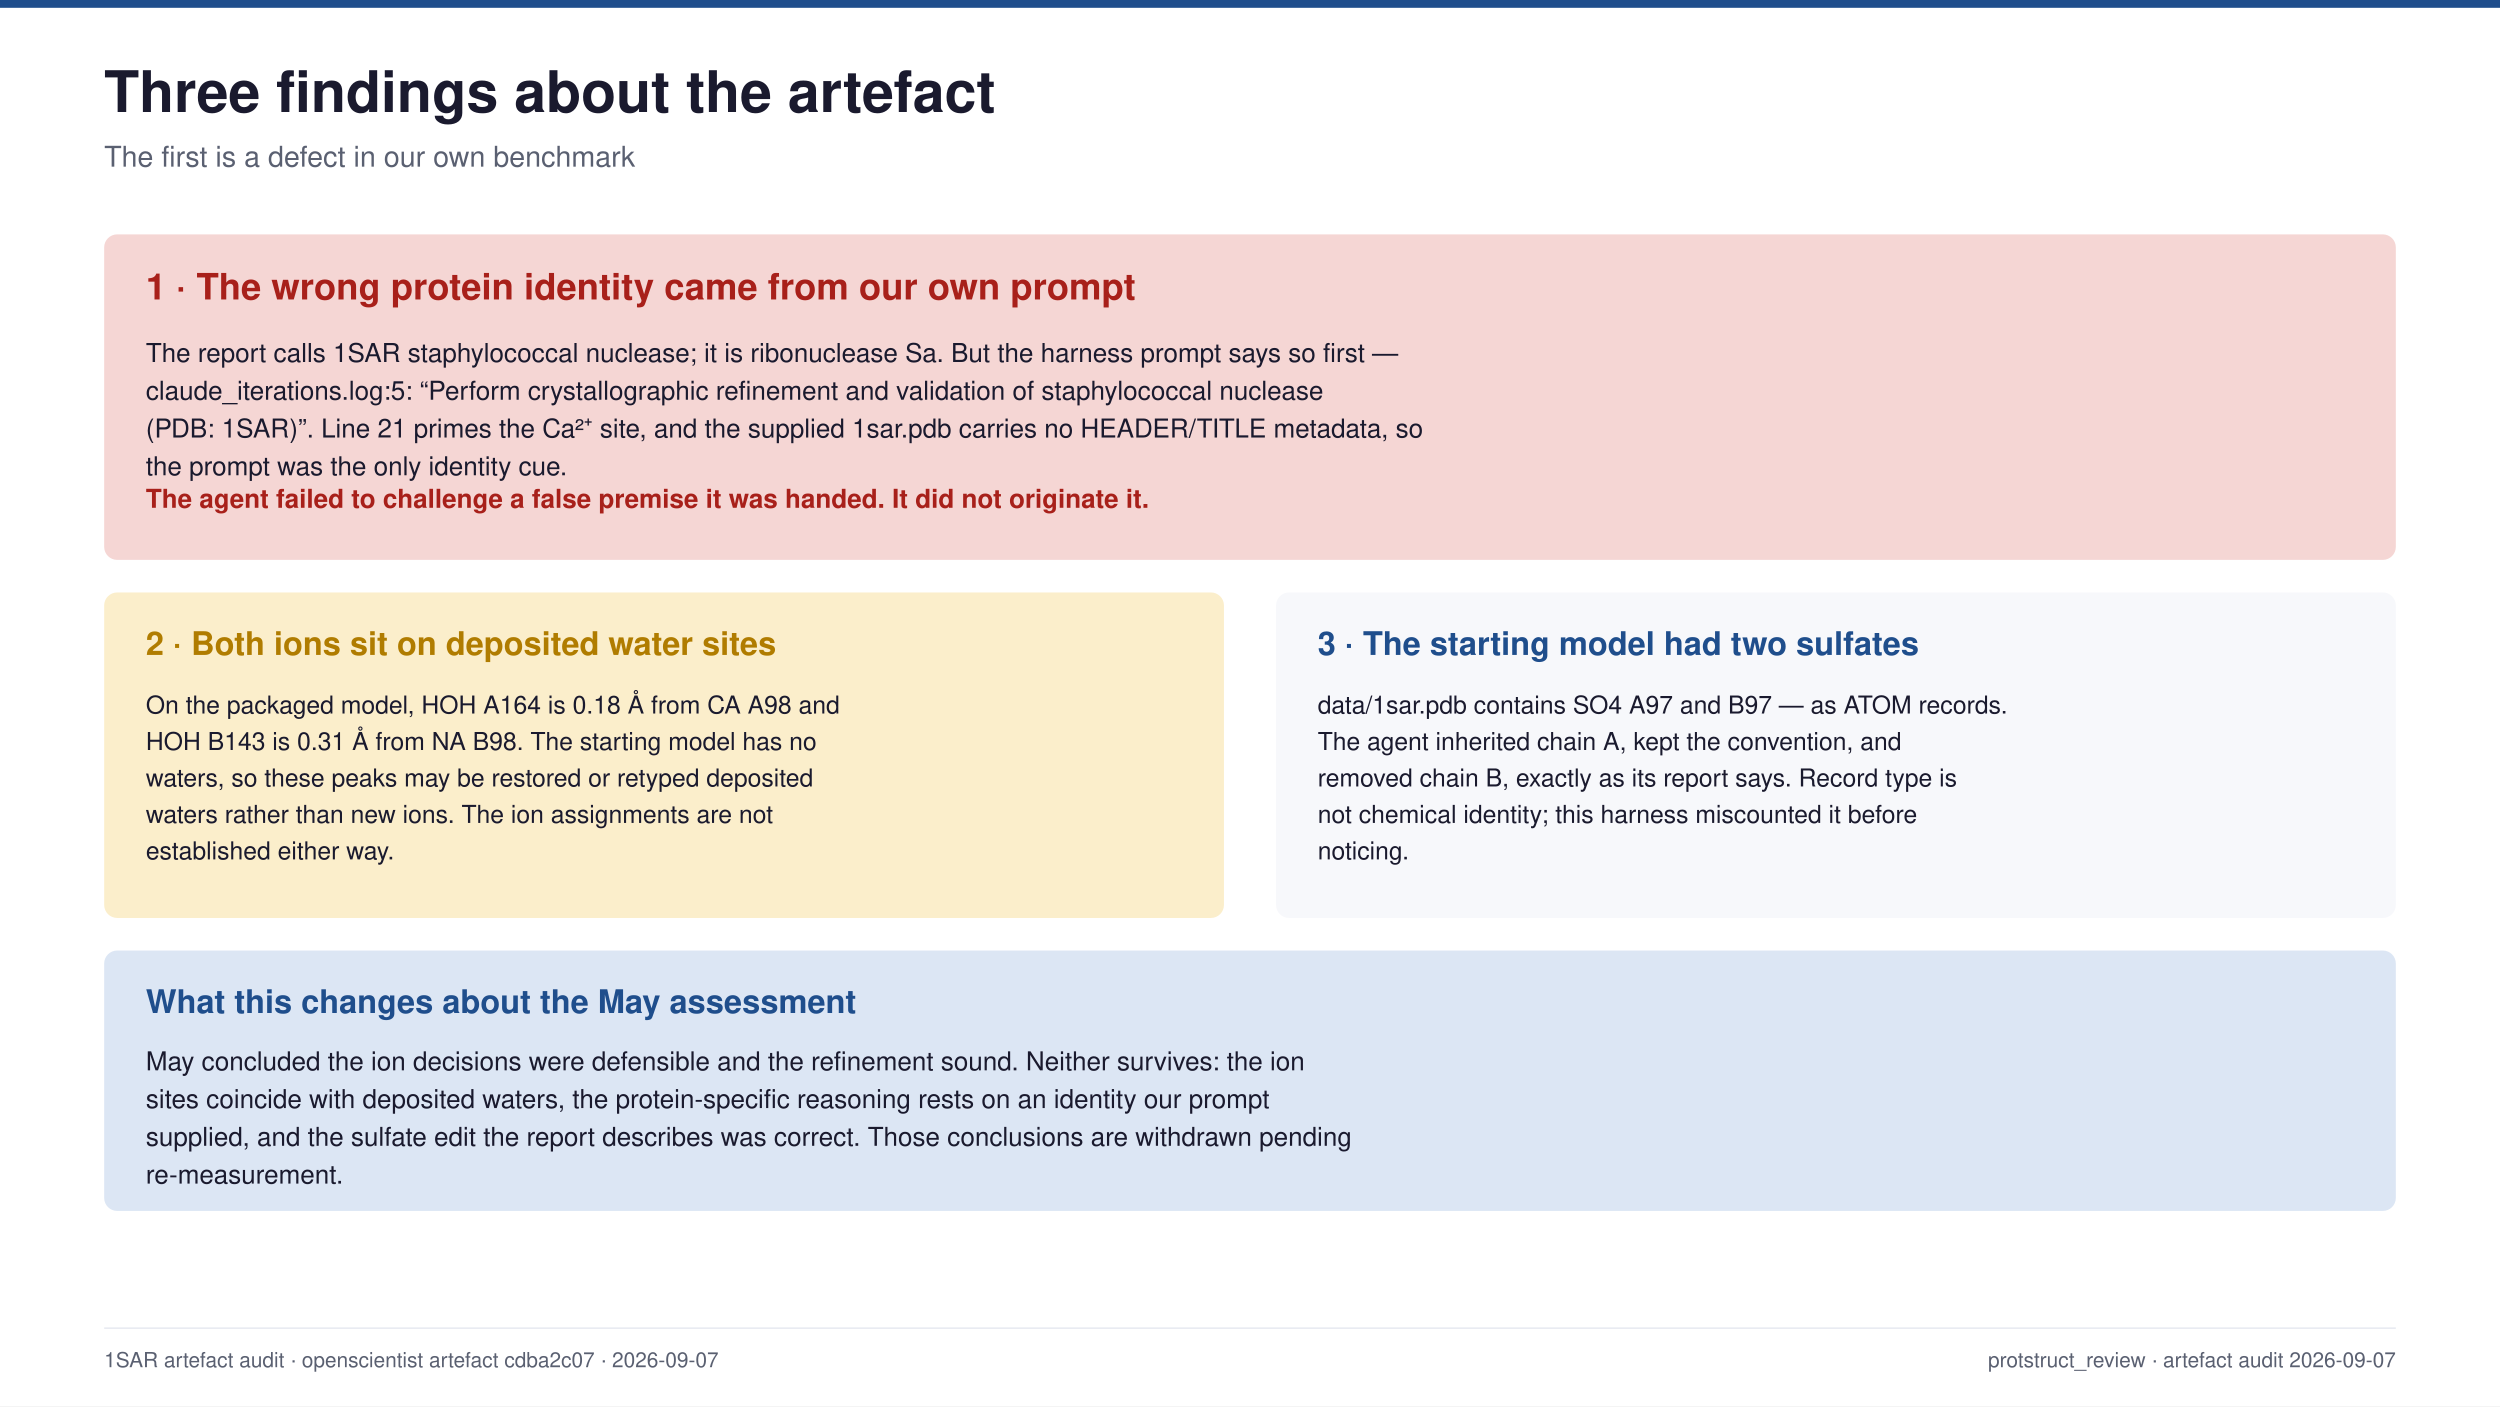
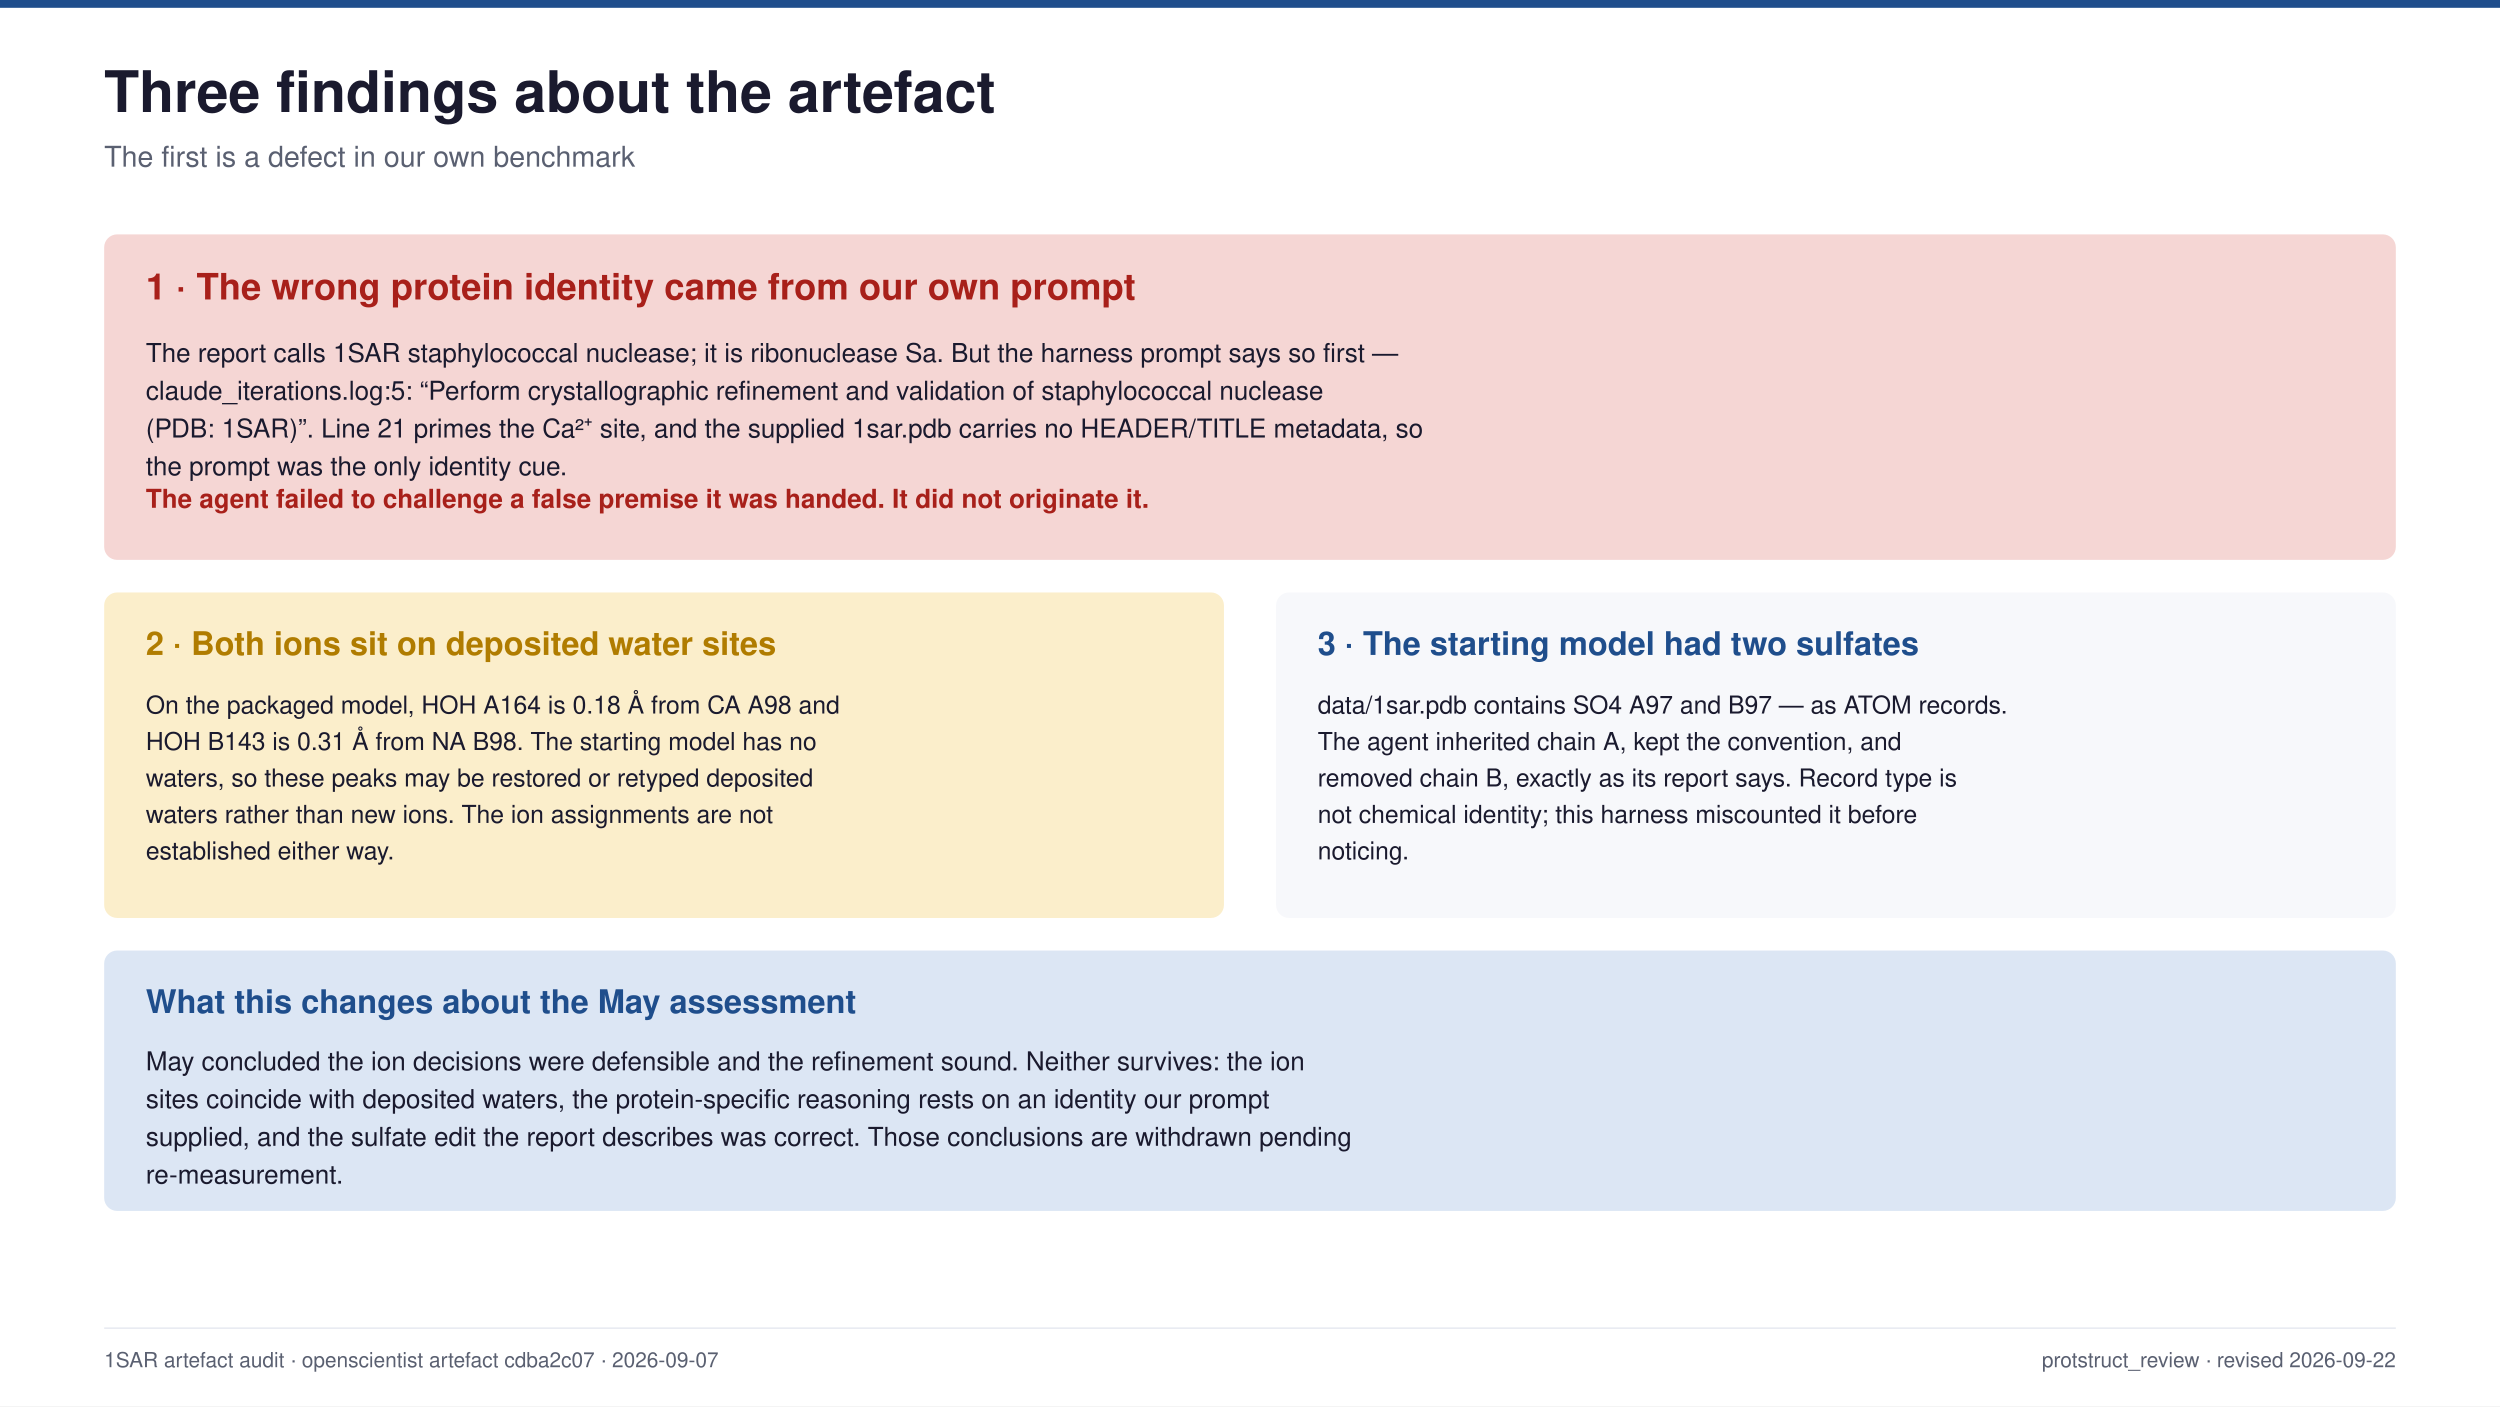
<svg xmlns="http://www.w3.org/2000/svg" width="1920" height="1080" viewBox="0 0 1920 1080" font-family="Helvetica, Arial, sans-serif">
  <rect width="100%" height="100%" fill="#ffffff" />
  <rect x="0" y="0" width="1920" height="6" fill="#1f4e8c" />
  <text x="80" y="86" font-size="44" font-weight="700" fill="#1a1a2e">Three findings about the artefact</text>
  <text x="80" y="128" font-size="22" font-weight="400" fill="#5a6071">The first is a defect in our own benchmark</text>
  <line x1="80" y1="1020" x2="1840" y2="1020" stroke="#e3e6ee" stroke-width="1" />
  <text x="80" y="1050" font-size="16" fill="#5a6071">1SAR artefact audit · openscientist artefact cdba2c07 · 2026-09-07</text>
-   <text x="1840" y="1050" font-size="16" fill="#5a6071" text-anchor="end">protstruct_review · artefact audit 2026-09-07</text>
+   <text x="1840" y="1050" font-size="16" fill="#5a6071" text-anchor="end">protstruct_review · revised 2026-09-22</text>
  <rect x="80" y="180" width="1760" height="250" rx="10" ry="10" fill="#f5d6d4" />
  <text x="112" y="230" font-size="28" font-weight="700" fill="#a8201a">1 · The wrong protein identity came from our own prompt</text>
  <text x="112" y="278" font-size="20" font-weight="400" fill="#1a1a2e">The report calls 1SAR staphylococcal nuclease; it is ribonuclease Sa. But the harness prompt says so first —</text>
  <text x="112" y="307" font-size="20" font-weight="400" fill="#1a1a2e">claude_iterations.log:5: “Perform crystallographic refinement and validation of staphylococcal nuclease</text>
  <text x="112" y="336" font-size="20" font-weight="400" fill="#1a1a2e">(PDB: 1SAR)”. Line 21 primes the Ca²⁺ site, and the supplied 1sar.pdb carries no HEADER/TITLE metadata, so</text>
  <text x="112" y="365" font-size="20" font-weight="400" fill="#1a1a2e">the prompt was the only identity cue.</text>
  <text x="112" y="390" font-size="20" font-weight="700" fill="#a8201a">The agent failed to challenge a false premise it was handed. It did not originate it.</text>
  <rect x="80" y="455" width="860" height="250" rx="10" ry="10" fill="#fbeecb" />
  <text x="112" y="503" font-size="25" font-weight="700" fill="#b07c00">2 · Both ions sit on deposited water sites</text>
  <text x="112" y="548" font-size="19" font-weight="400" fill="#1a1a2e">On the packaged model, HOH A164 is 0.18 Å from CA A98 and</text>
  <text x="112" y="576" font-size="19" font-weight="400" fill="#1a1a2e">HOH B143 is 0.31 Å from NA B98. The starting model has no</text>
  <text x="112" y="604" font-size="19" font-weight="400" fill="#1a1a2e">waters, so these peaks may be restored or retyped deposited</text>
  <text x="112" y="632" font-size="19" font-weight="400" fill="#1a1a2e">waters rather than new ions. The ion assignments are not</text>
  <text x="112" y="660" font-size="19" font-weight="400" fill="#1a1a2e">established either way.</text>
  <rect x="980" y="455" width="860" height="250" rx="10" ry="10" fill="#f7f8fb" />
  <text x="1012" y="503" font-size="25" font-weight="700" fill="#1f4e8c">3 · The starting model had two sulfates</text>
  <text x="1012" y="548" font-size="19" font-weight="400" fill="#1a1a2e">data/1sar.pdb contains SO4 A97 and B97 — as ATOM records.</text>
  <text x="1012" y="576" font-size="19" font-weight="400" fill="#1a1a2e">The agent inherited chain A, kept the convention, and</text>
  <text x="1012" y="604" font-size="19" font-weight="400" fill="#1a1a2e">removed chain B, exactly as its report says. Record type is</text>
  <text x="1012" y="632" font-size="19" font-weight="400" fill="#1a1a2e">not chemical identity; this harness miscounted it before</text>
  <text x="1012" y="660" font-size="19" font-weight="400" fill="#1a1a2e">noticing.</text>
  <rect x="80" y="730" width="1760" height="200" rx="10" ry="10" fill="#dce6f4" />
  <text x="112" y="778" font-size="25" font-weight="700" fill="#1f4e8c">What this changes about the May assessment</text>
  <text x="112" y="822" font-size="20" font-weight="400" fill="#1a1a2e">May concluded the ion decisions were defensible and the refinement sound. Neither survives: the ion</text>
  <text x="112" y="851" font-size="20" font-weight="400" fill="#1a1a2e">sites coincide with deposited waters, the protein-specific reasoning rests on an identity our prompt</text>
  <text x="112" y="880" font-size="20" font-weight="400" fill="#1a1a2e">supplied, and the sulfate edit the report describes was correct. Those conclusions are withdrawn pending</text>
  <text x="112" y="909" font-size="20" font-weight="400" fill="#1a1a2e">re-measurement.</text>
</svg>
